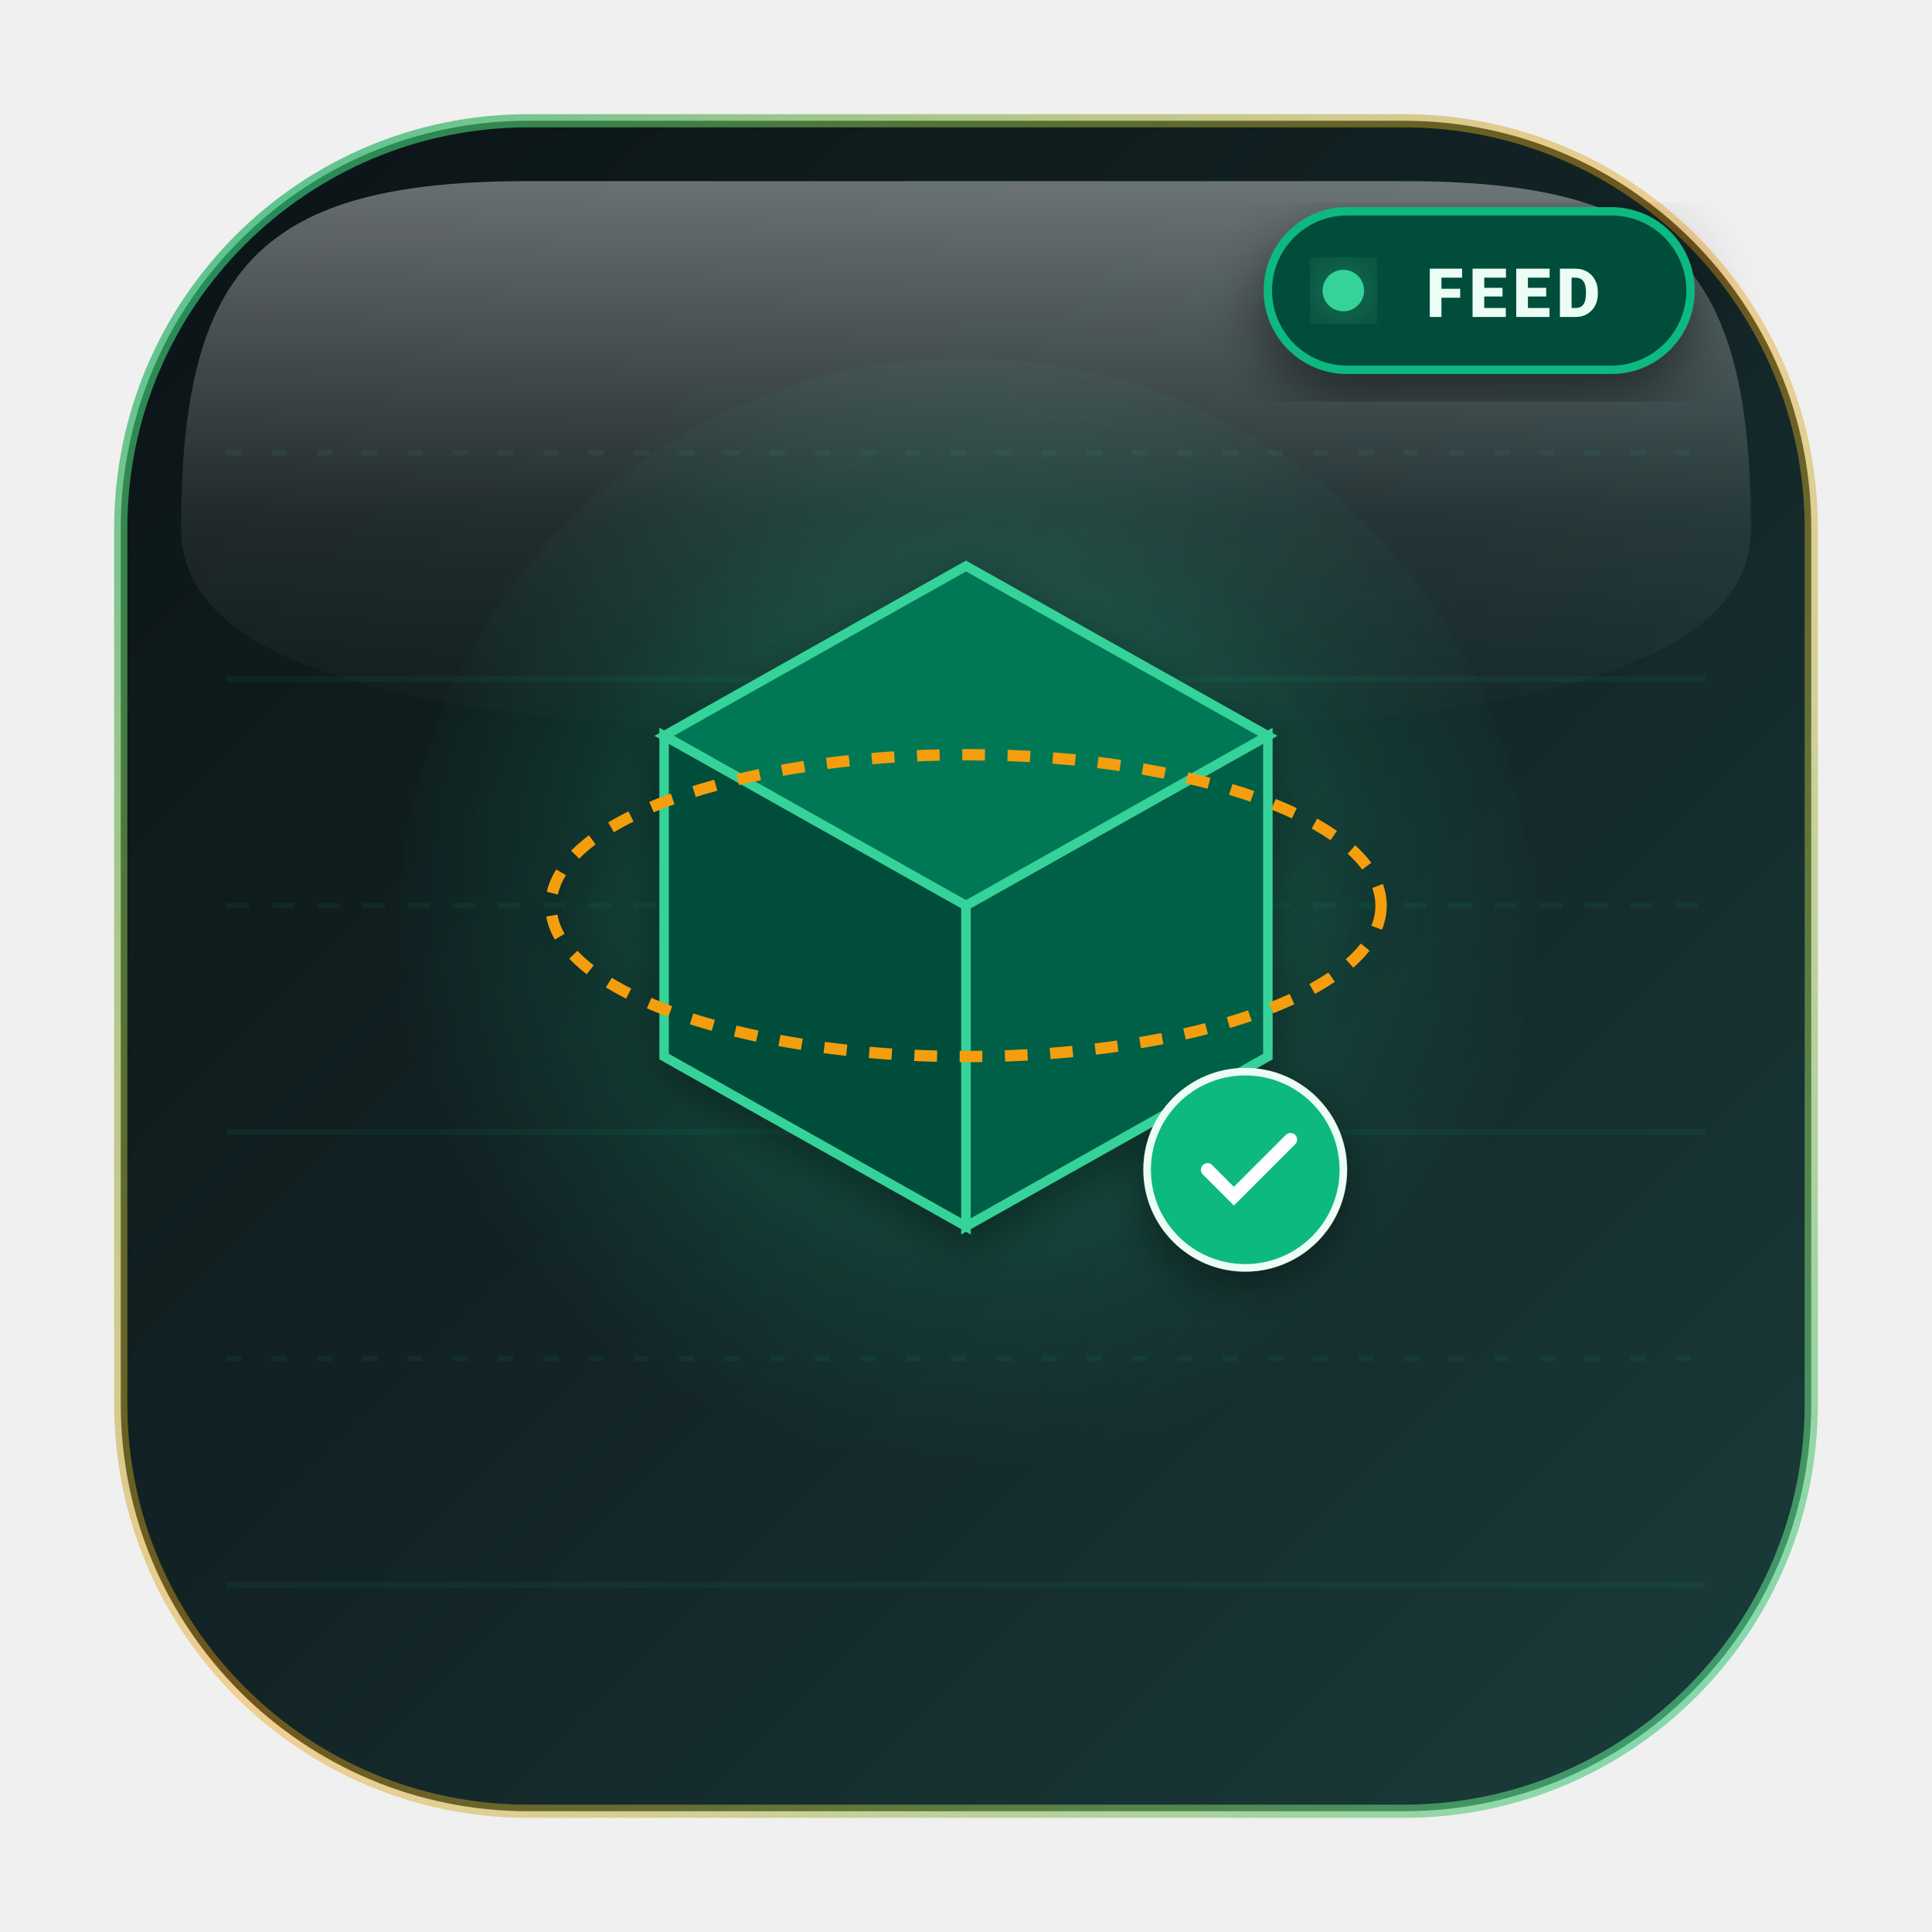
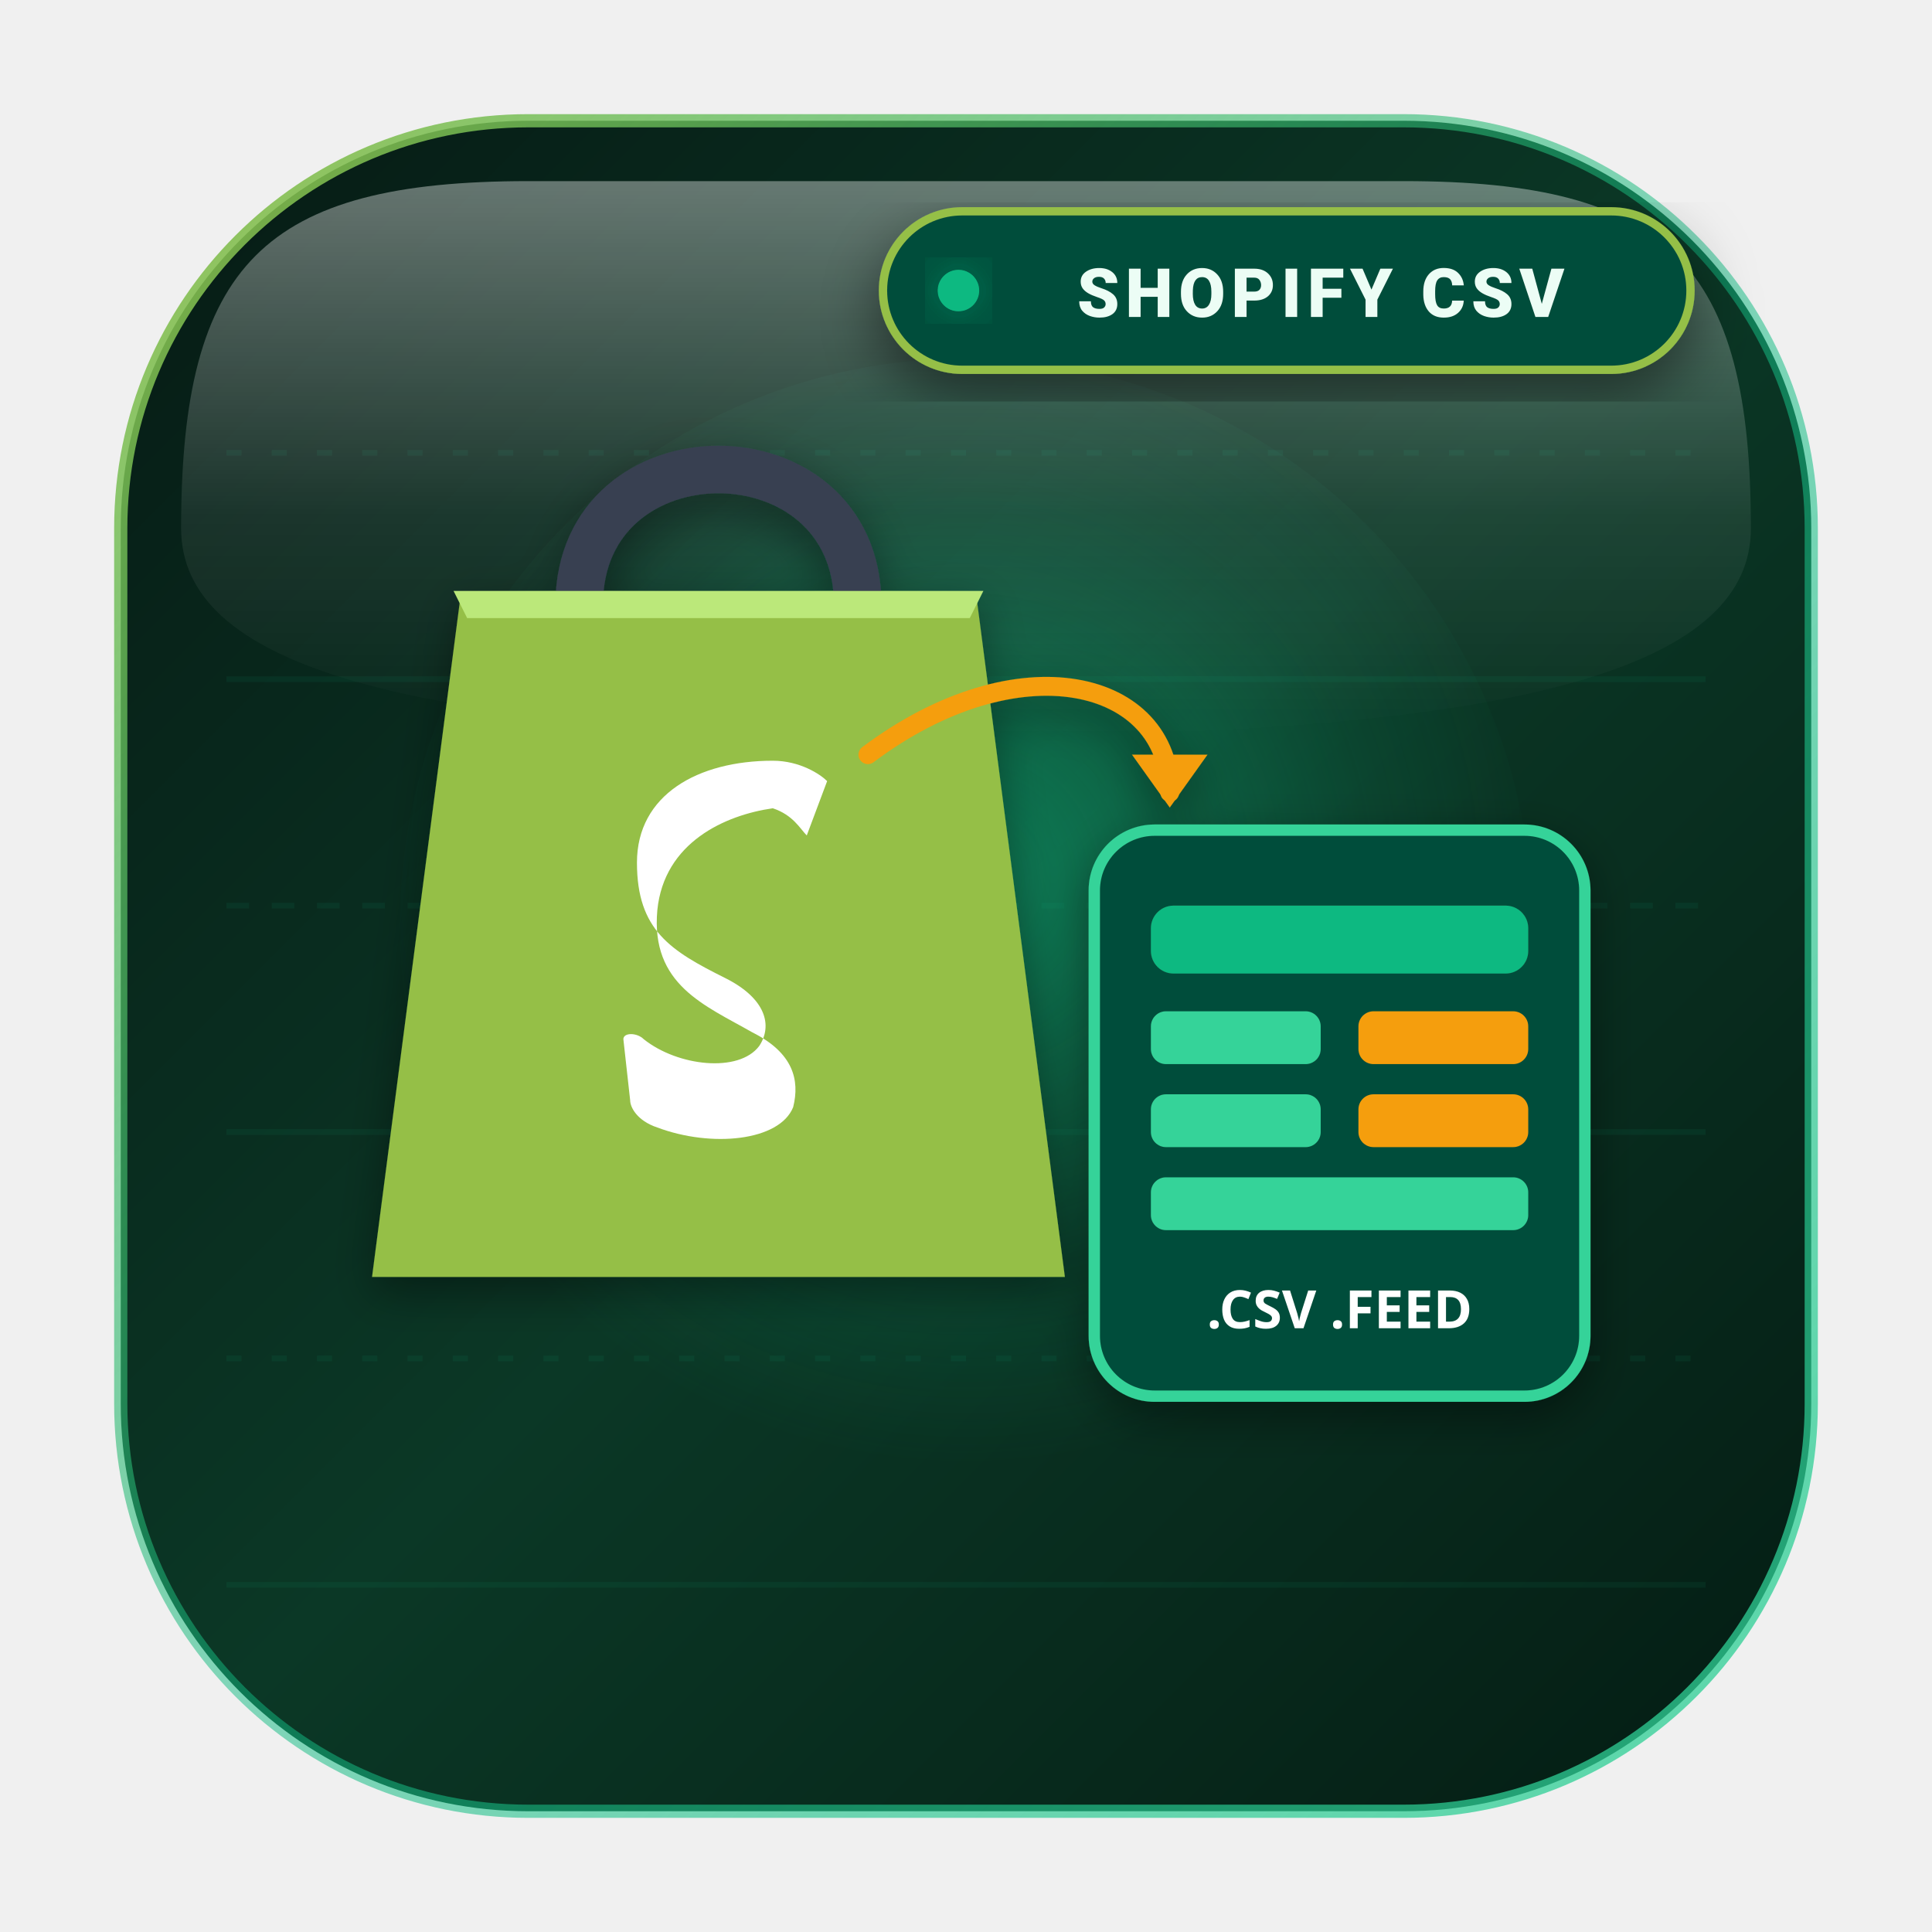
<svg xmlns="http://www.w3.org/2000/svg" viewBox="0 0 512 512" width="512" height="512">
  <defs>
    <linearGradient id="bgGrad_catalog_feed_normalizer" x1="0%" y1="0%" x2="100%" y2="100%">
-       <stop offset="0%" stop-color="#0B1315" />
-       <stop offset="50%" stop-color="#132426" />
-       <stop offset="100%" stop-color="#1A3D3B" />
+       <stop offset="0%" stop-color="#061A14" />
+       <stop offset="50%" stop-color="#0B3826" />
+       <stop offset="100%" stop-color="#041C13" />
    </linearGradient>
    <linearGradient id="borderGrad_catalog_feed_normalizer" x1="0%" y1="0%" x2="100%" y2="100%">
-       <stop offset="0%" stop-color="#10B981" stop-opacity="0.8" />
-       <stop offset="50%" stop-color="#F59E0B" stop-opacity="0.4" />
-       <stop offset="100%" stop-color="#34D399" stop-opacity="0.7" />
+       <stop offset="0%" stop-color="#95BF47" stop-opacity="0.95" />
+       <stop offset="50%" stop-color="#10B981" stop-opacity="0.5" />
+       <stop offset="100%" stop-color="#34D399" stop-opacity="0.8" />
    </linearGradient>
    <radialGradient id="glowOrb_catalog_feed_normalizer" cx="50%" cy="46%" r="52%">
      <stop offset="0%" stop-color="#10B981" stop-opacity="0.55" />
      <stop offset="70%" stop-color="#10B981" stop-opacity="0.12" />
      <stop offset="100%" stop-color="#10B981" stop-opacity="0.0" />
    </radialGradient>
    <linearGradient id="specularGrad_catalog_feed_normalizer" x1="50%" y1="0%" x2="50%" y2="100%">
      <stop offset="0%" stop-color="#FFFFFF" stop-opacity="0.38" />
      <stop offset="60%" stop-color="#FFFFFF" stop-opacity="0.08" />
      <stop offset="100%" stop-color="#FFFFFF" stop-opacity="0.0" />
    </linearGradient>
    <filter id="heroShadow_catalog_feed_normalizer" x="-30%" y="-30%" width="160%" height="160%">
      <feDropShadow dx="0" dy="16" stdDeviation="18" flood-color="#000000" flood-opacity="0.65" />
      <feDropShadow dx="0" dy="4" stdDeviation="6" flood-color="#000000" flood-opacity="0.4" />
    </filter>
    <filter id="softGlow_catalog_feed_normalizer" x="-30%" y="-30%" width="160%" height="160%">
      <feGaussianBlur stdDeviation="8" result="blur" />
      <feComposite in="SourceGraphic" in2="blur" operator="over" />
    </filter>
    <filter id="badgeShadow_catalog_feed_normalizer" x="-20%" y="-20%" width="140%" height="140%">
      <feDropShadow dx="0" dy="6" stdDeviation="8" flood-color="#000000" flood-opacity="0.5" />
    </filter>
  </defs>
  <rect x="32" y="32" width="448" height="448" rx="108" ry="108" fill="url(#bgGrad_catalog_feed_normalizer)" stroke="url(#borderGrad_catalog_feed_normalizer)" stroke-width="3.5" />
  <circle cx="256" cy="245" r="150" fill="url(#glowOrb_catalog_feed_normalizer)" />
  <g stroke="#10B981" stroke-opacity="0.08" stroke-width="1.5">
    <line x1="60" y1="120" x2="452" y2="120" stroke-dasharray="4 8" />
    <line x1="60" y1="180" x2="452" y2="180" />
    <line x1="60" y1="240" x2="452" y2="240" stroke-dasharray="6 6" />
    <line x1="60" y1="300" x2="452" y2="300" />
    <line x1="60" y1="360" x2="452" y2="360" stroke-dasharray="4 8" />
    <line x1="60" y1="420" x2="452" y2="420" />
  </g>
  <path d="M 48 140 C 48 70, 70 48, 140 48 L 372 48 C 442 48, 464 70, 464 140 C 464 175, 410 195, 256 195 C 102 195, 48 175, 48 140 Z" fill="url(#specularGrad_catalog_feed_normalizer)" />
  <g filter="url(#heroShadow_catalog_feed_normalizer)">
-     <polygon points="256,150 336,195 256,240 176,195" fill="#047857" stroke="#34D399" stroke-width="2.5" />
-     <polygon points="176,195 256,240 256,325 176,280" fill="#064E3B" stroke="#34D399" stroke-width="2.5" />
-     <polygon points="336,195 256,240 256,325 336,280" fill="#065F46" stroke="#34D399" stroke-width="2.5" />
-     <ellipse cx="256" cy="240" rx="110" ry="40" fill="none" stroke="#F59E0B" stroke-width="3" stroke-dasharray="6 6" />
-     <circle cx="330" cy="310" r="26" fill="#10B981" stroke="#ECFDF5" stroke-width="2" />
-     <path d="M 320 310 L 327 317 L 342 302" fill="none" stroke="#FFFFFF" stroke-width="3.5" stroke-linecap="round" />
+     <g transform="translate(-40, 0) scale(0.9)">
+       <path d="M 215 178 C 215 125, 297 125, 297 178" fill="none" stroke="#374151" stroke-width="14" stroke-linecap="round" />
+       <path d="M 180 176 L 332 176 L 358 376 L 154 376 Z" fill="#95BF47" />
+       <polygon points="178,174 334,174 330,182 182,182" fill="#BBE87A" />
+       <g transform="translate(256, 280) scale(1.0)">
+         <path d="M 16 -42 C 2 -40 -16 -32 -18 -12 C -20 10 -4 16 10 24 C 22 30 24 38 22 46 C 18 56 -2 58 -18 52 C -24 50 -26 46 -26 44 L -28 26 C -28 24 -24 24 -22 26 C -12 34 6 36 12 28 C 16 22 14 14 2 8 C -14 0 -24 -6 -24 -26 C -24 -46 -6 -56 16 -56 C 24 -56 30 -52 32 -50 L 26 -34 C 24 -36 22 -40 16 -42 Z" fill="#FFFFFF" />
+       </g>
+     </g>
+     <g transform="translate(290, 220)">
+       <rect x="0" y="0" width="130" height="150" rx="16" fill="#064E3B" stroke="#34D399" stroke-width="3" />
+       <rect x="15" y="20" width="100" height="18" rx="6" fill="#10B981" />
+       <rect x="15" y="48" width="45" height="14" rx="4" fill="#34D399" />
+       <rect x="70" y="48" width="45" height="14" rx="4" fill="#F59E0B" />
+       <rect x="15" y="70" width="45" height="14" rx="4" fill="#34D399" />
+       <rect x="70" y="70" width="45" height="14" rx="4" fill="#F59E0B" />
+       <rect x="15" y="92" width="100" height="14" rx="4" fill="#34D399" />
+       <text x="65" y="132" font-family="sans-serif" font-weight="900" font-size="14" fill="#FFFFFF" text-anchor="middle">.CSV .FEED</text>
+     </g>
+     <path d="M 230 200 C 270 170, 310 180, 310 210" fill="none" stroke="#F59E0B" stroke-width="5" stroke-linecap="round" />
+     <polygon points="310,214 300,200 320,200" fill="#F59E0B" />
  </g>
  <g filter="url(#badgeShadow_catalog_feed_normalizer)">
-     <rect x="336" y="56" width="112" height="42" rx="21" fill="#064E3B" stroke="#10B981" stroke-width="2.2" />
-     <circle cx="356" cy="77" r="5.5" fill="#34D399" filter="url(#softGlow_catalog_feed_normalizer)" />
-     <text x="401" y="84" font-family="-apple-system, BlinkMacSystemFont, 'SF Pro Display', 'Segoe UI', Roboto, sans-serif" font-weight="900" font-size="18" text-anchor="middle" fill="#ECFDF5" letter-spacing="1.5">FEED</text>
+     <rect x="234" y="56" width="214" height="42" rx="21" fill="#064E3B" stroke="#95BF47" stroke-width="2.2" />
+     <circle cx="254" cy="77" r="5.5" fill="#10B981" filter="url(#softGlow_catalog_feed_normalizer)" />
+     <text x="350" y="84" font-family="-apple-system, BlinkMacSystemFont, 'SF Pro Display', 'Segoe UI', Roboto, sans-serif" font-weight="900" font-size="18" text-anchor="middle" fill="#ECFDF5" letter-spacing="1.5">SHOPIFY CSV</text>
  </g>
</svg>
